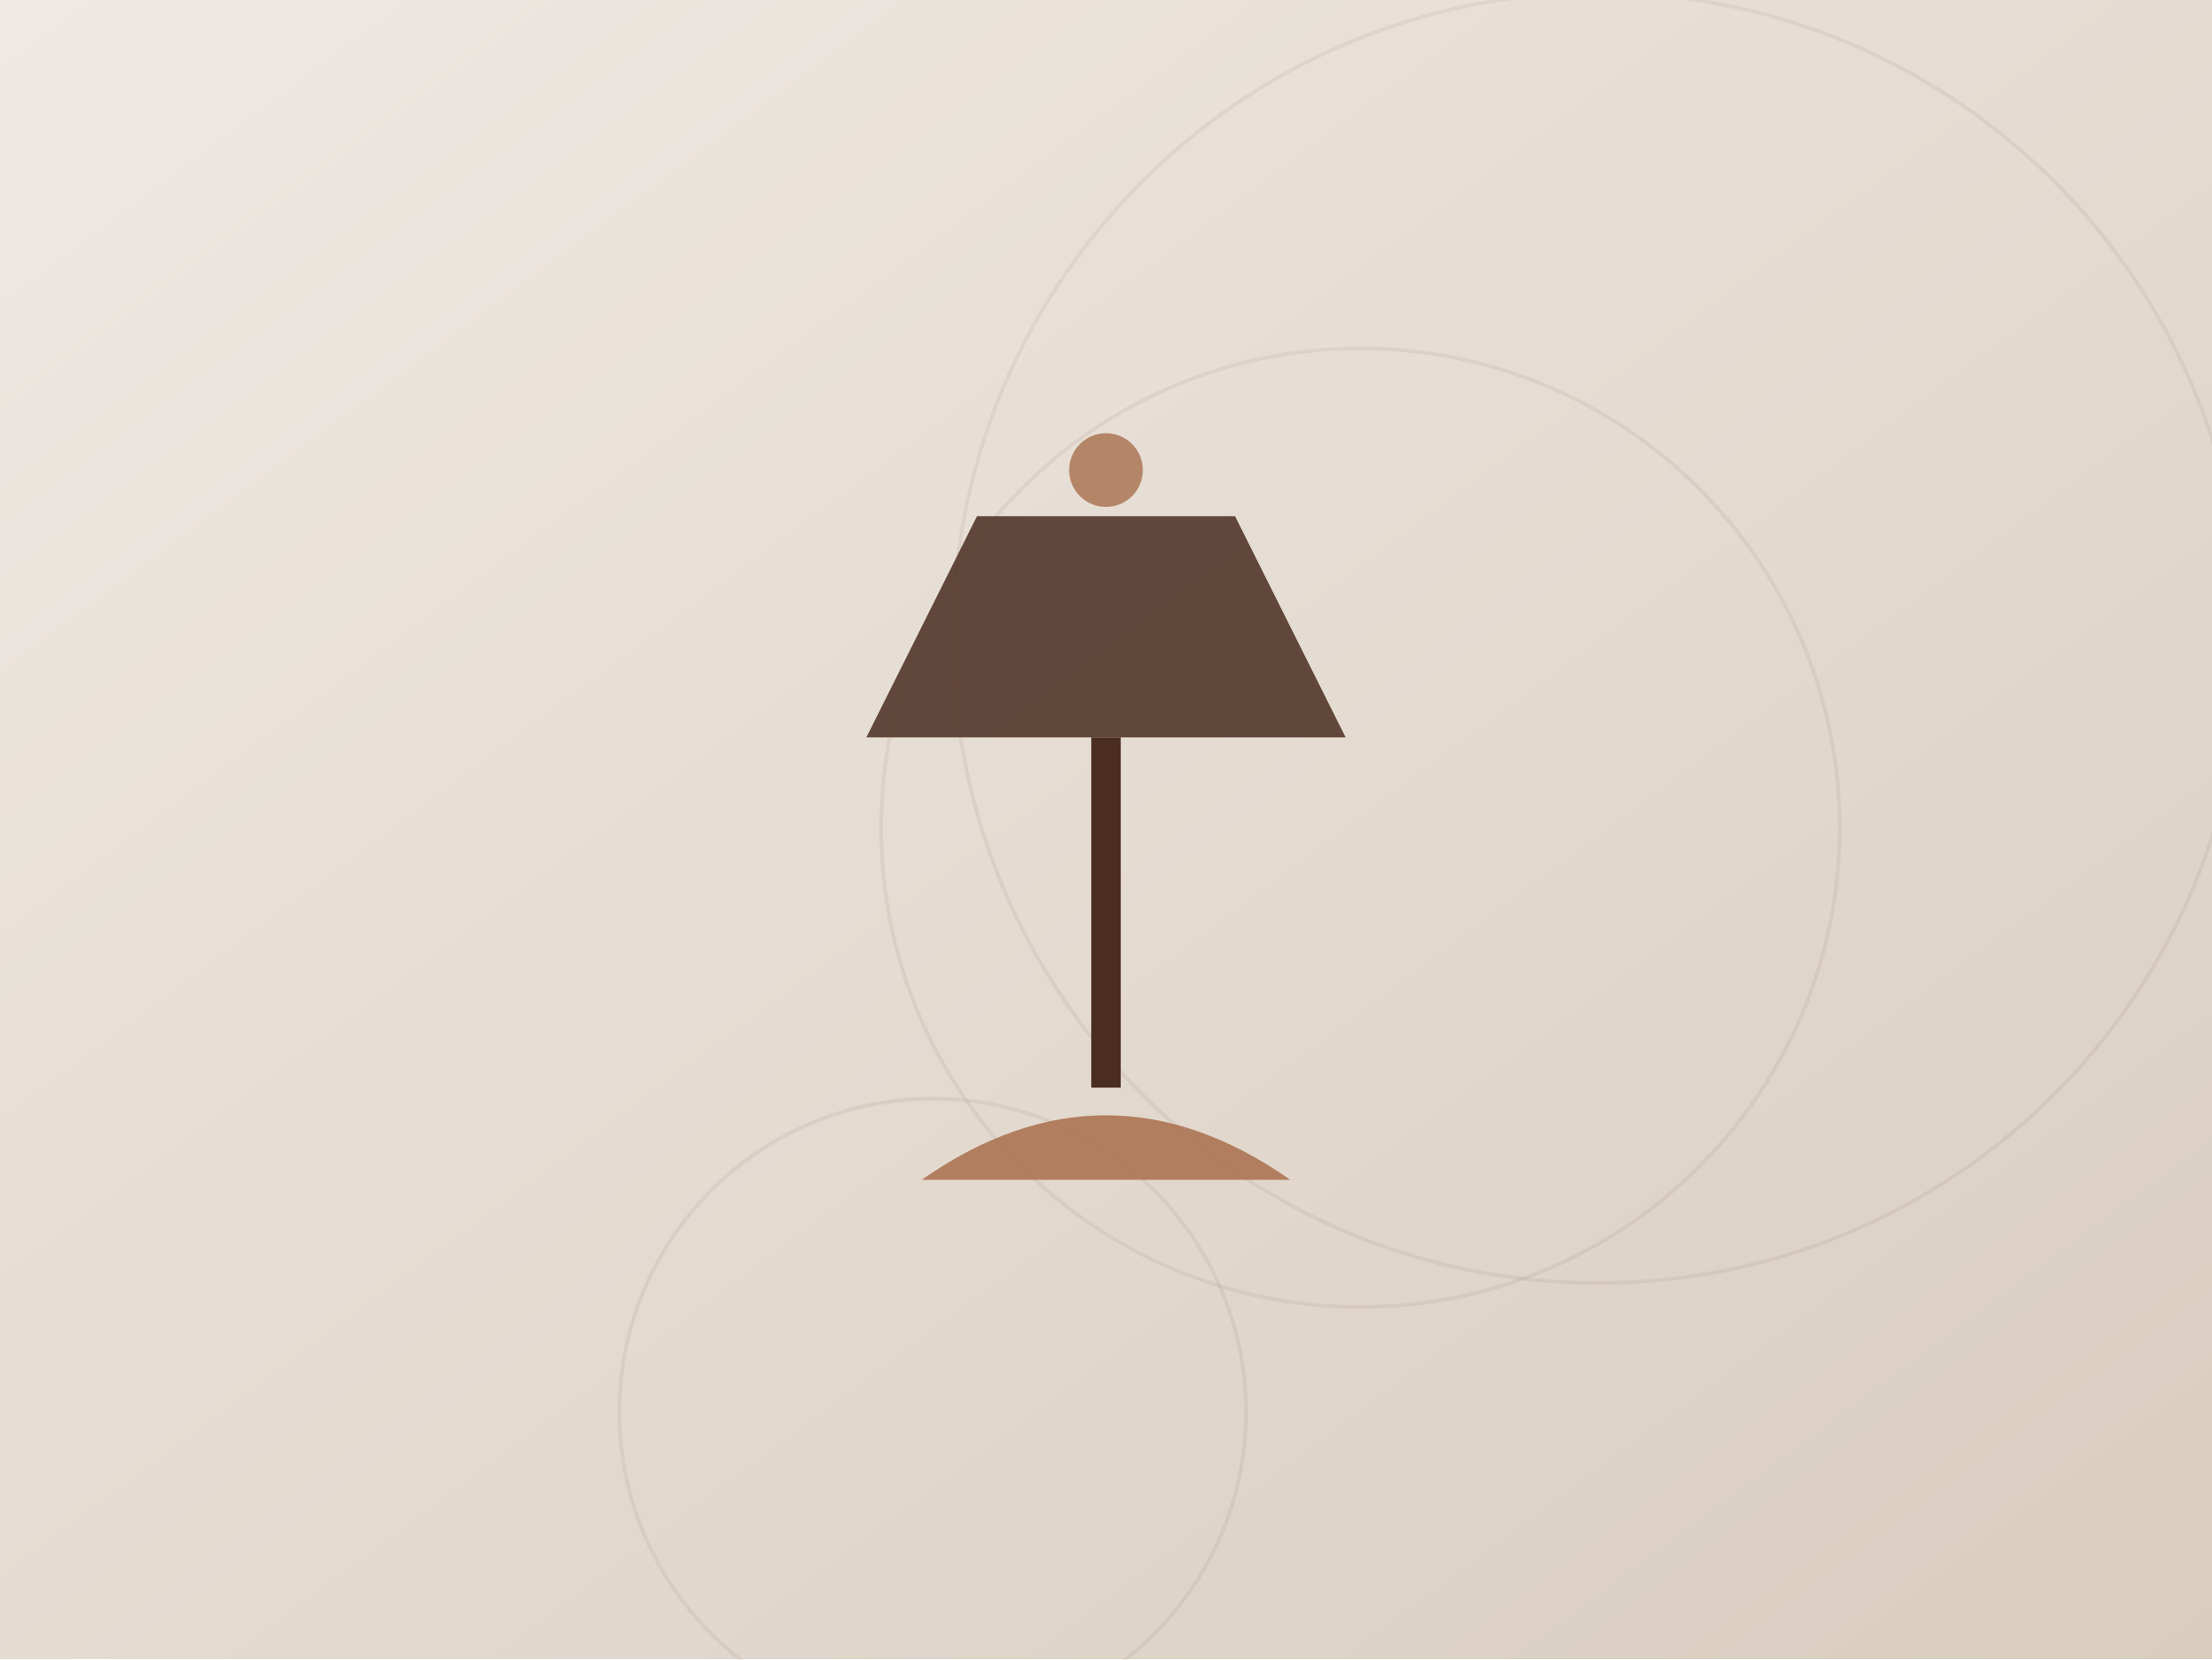
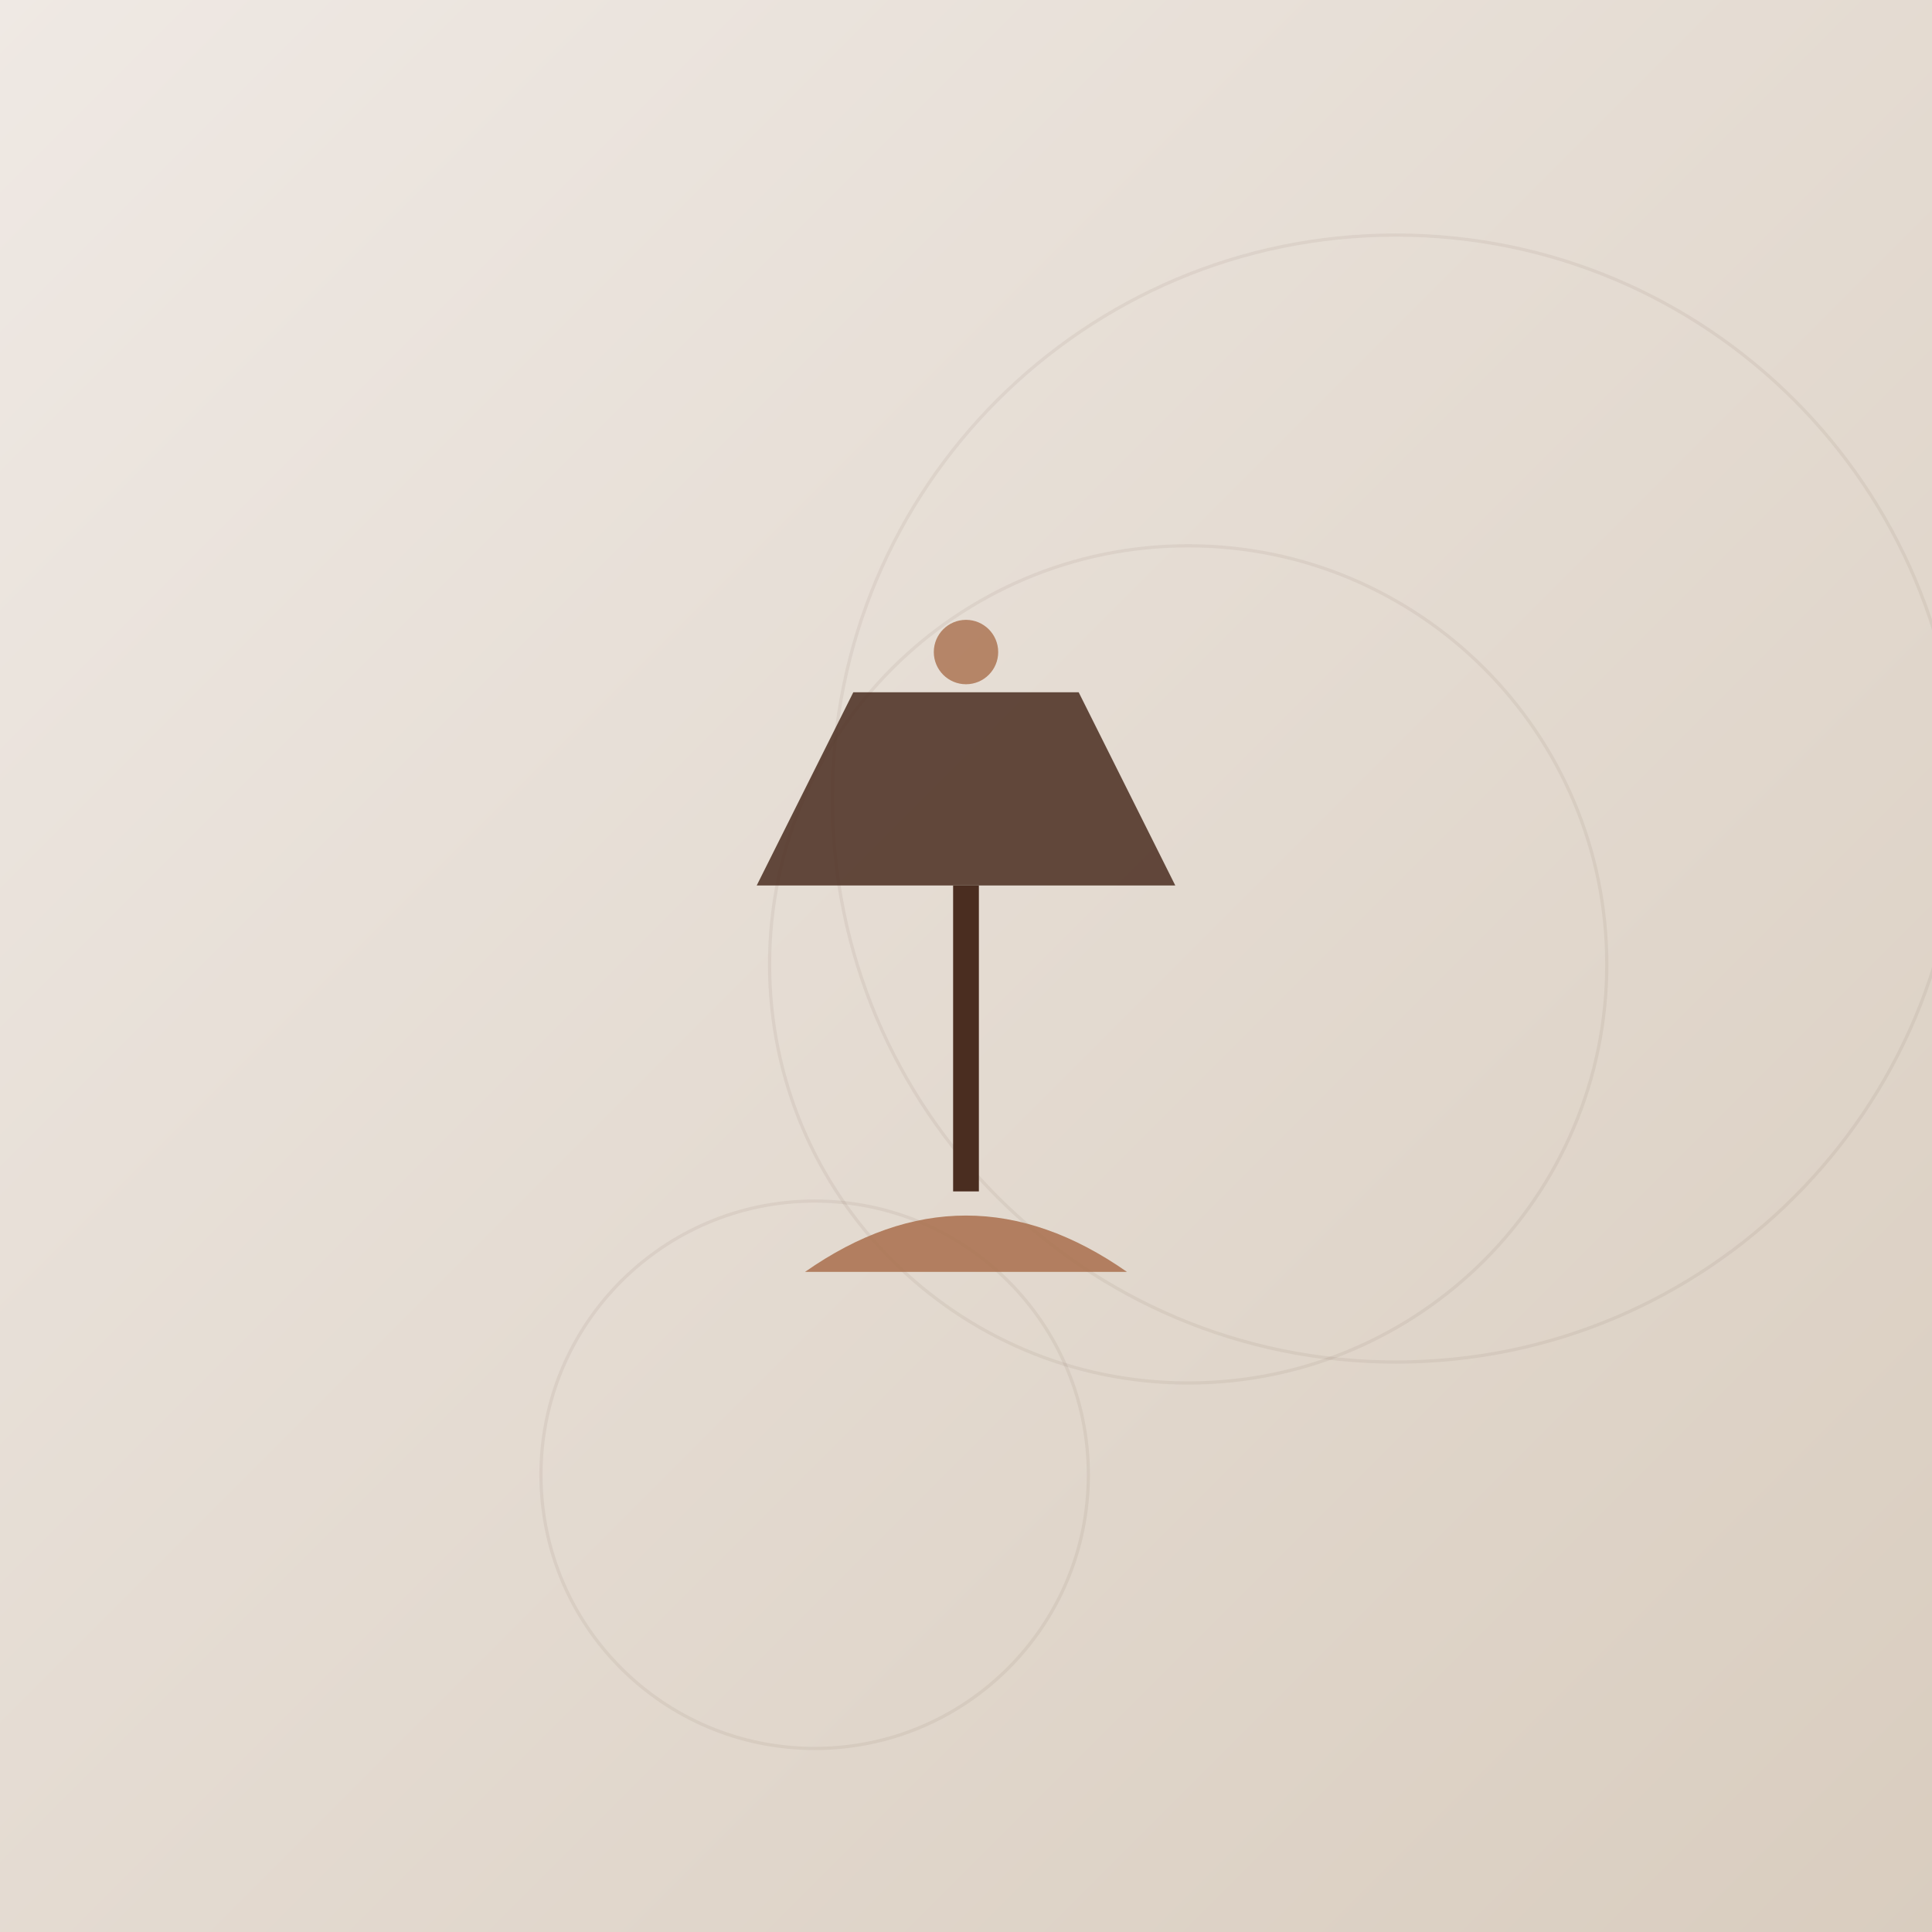
- <svg xmlns="http://www.w3.org/2000/svg" viewBox="0 0 1200 900" width="1200" height="900" role="img" aria-label="Handcrafted Wooden Lamp">
+ <svg xmlns="http://www.w3.org/2000/svg" viewBox="0 0 1200 1200" width="1200" height="1200" role="img" aria-label="Handcrafted Wooden Lamp">
  <defs>
    <linearGradient id="g" x1="0" y1="0" x2="1" y2="1">
      <stop offset="0%" stop-color="#EFE9E4" />
      <stop offset="100%" stop-color="#D9CDBF" />
    </linearGradient>
  </defs>
-   <rect width="1200" height="900" fill="url(#g)" />
-   <circle cx="506" cy="766" r="170" fill="none" stroke="#4A2D20" stroke-width="2" opacity="0.07" />
-   <circle cx="738" cy="449" r="260" fill="none" stroke="#4A2D20" stroke-width="2" opacity="0.07" />
-   <circle cx="867" cy="346" r="350" fill="none" stroke="#4A2D20" stroke-width="2" opacity="0.07" />
-   <g transform="translate(600 450) scale(1) rotate(0) translate(-600 -450)">
+   <rect width="1200" height="1200" fill="url(#g)" />
+   <g transform="translate(0 150)">
+     <circle cx="506" cy="766" r="170" fill="none" stroke="#4A2D20" stroke-width="2" opacity="0.07" />
+     <circle cx="738" cy="449" r="260" fill="none" stroke="#4A2D20" stroke-width="2" opacity="0.07" />
+     <circle cx="867" cy="346" r="350" fill="none" stroke="#4A2D20" stroke-width="2" opacity="0.07" />
+   </g>
+   <g transform="translate(600 600) scale(1) rotate(0) translate(-600 -450)">
    <path d="M470 400 h260 l-60 -120 h-140 z" fill="#4A2D20" opacity="0.85" />
    <path d="M600 400 v190" stroke="#4A2D20" stroke-width="16" />
    <path d="M500 640 q100 -70 200 0 z" fill="#A96F4C" opacity="0.85" />
    <circle cx="600" cy="255" r="20" fill="#A96F4C" opacity="0.8" />
  </g>
</svg>
